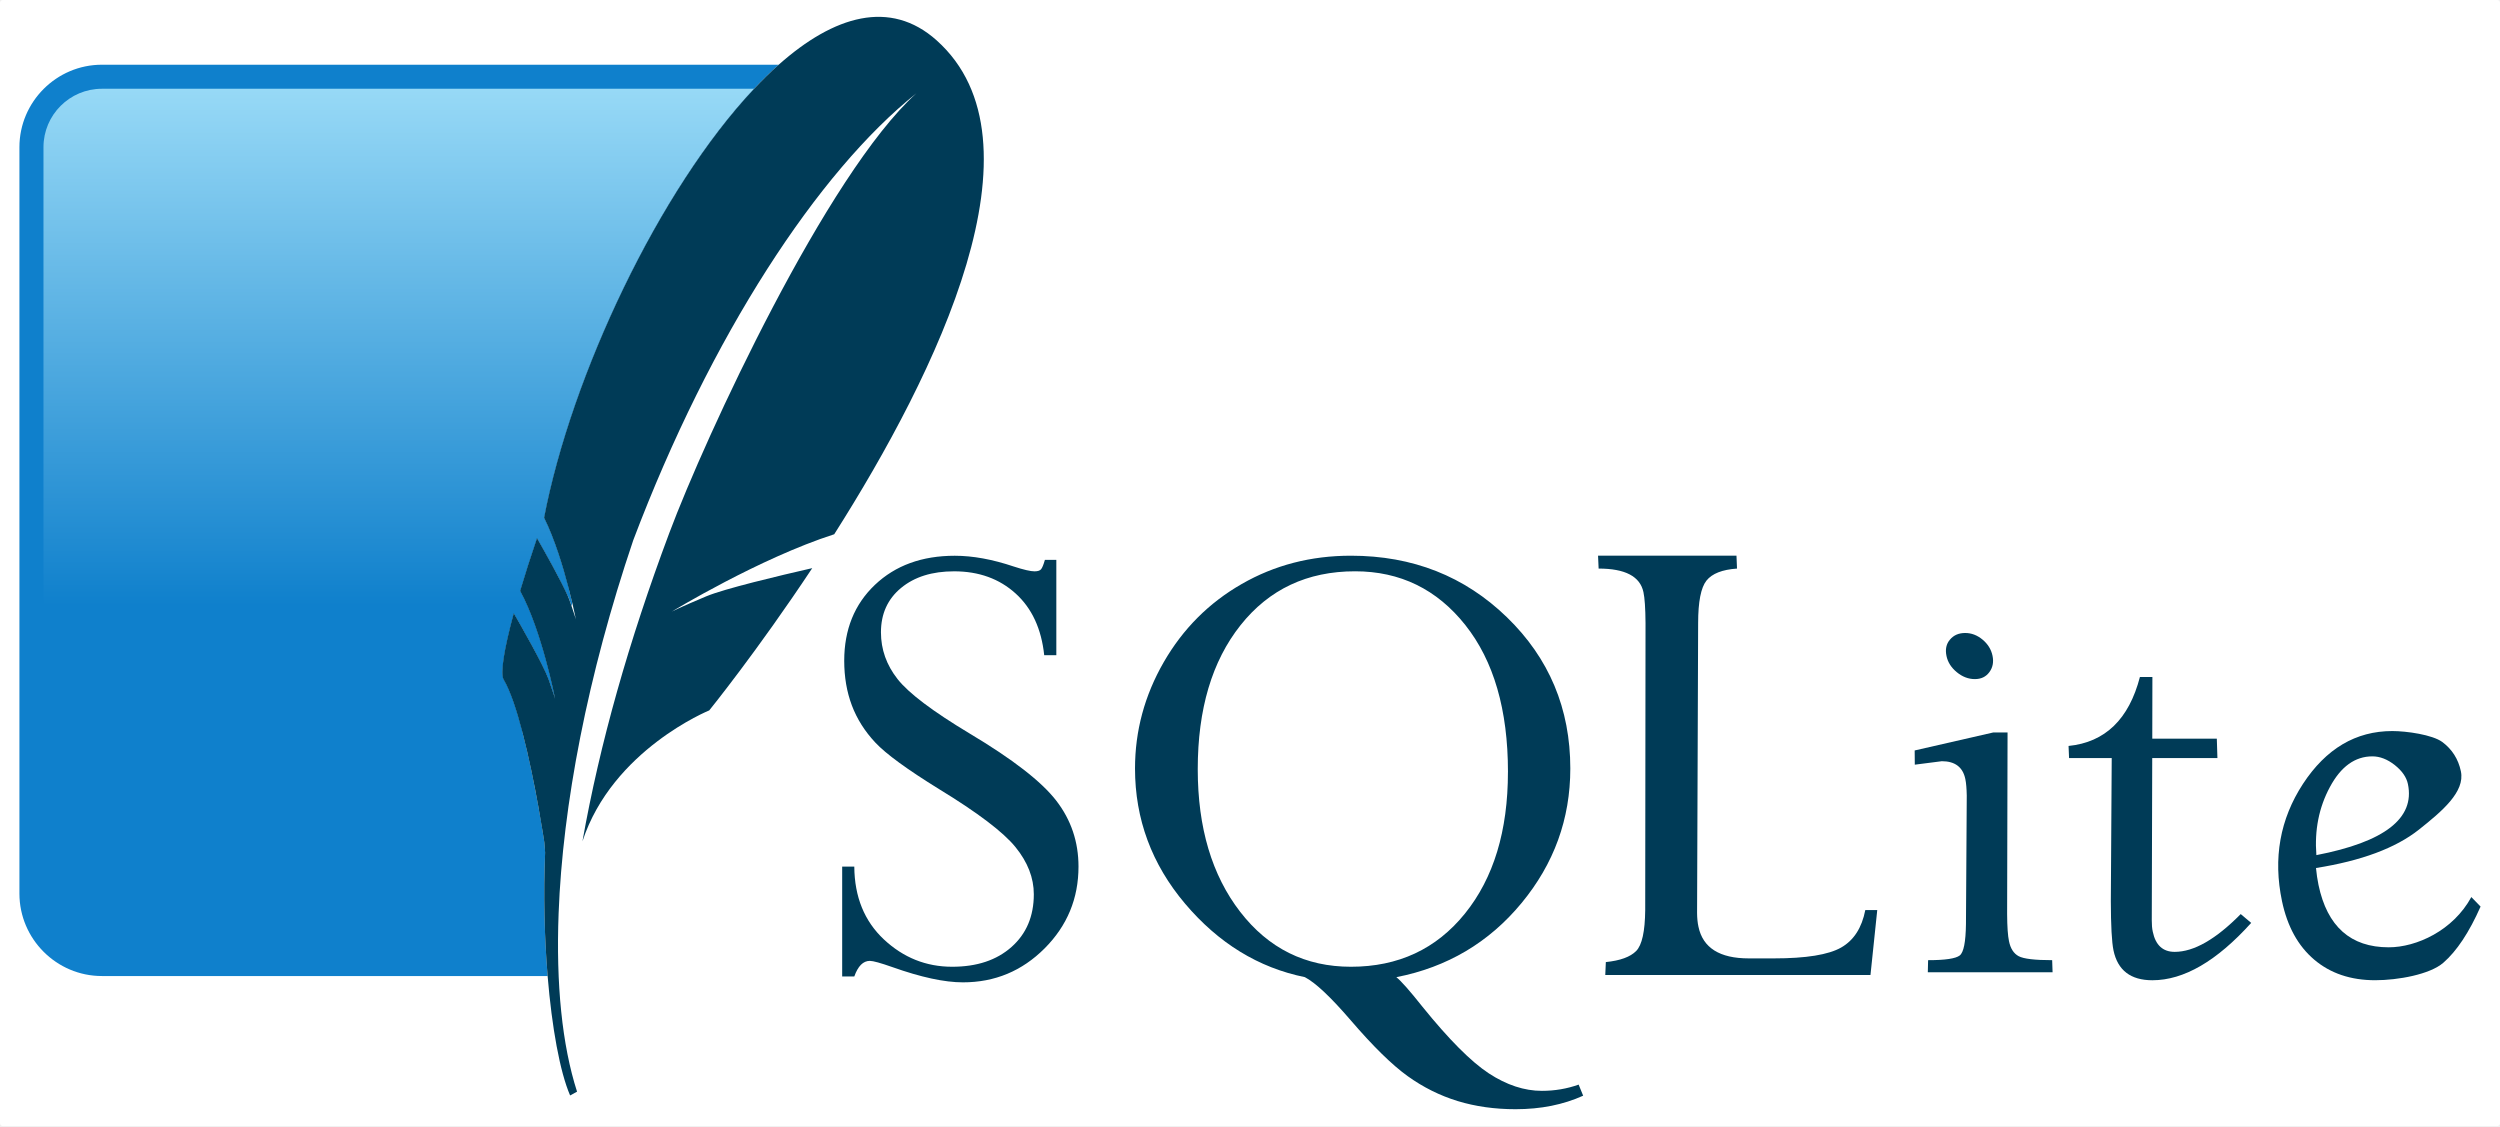
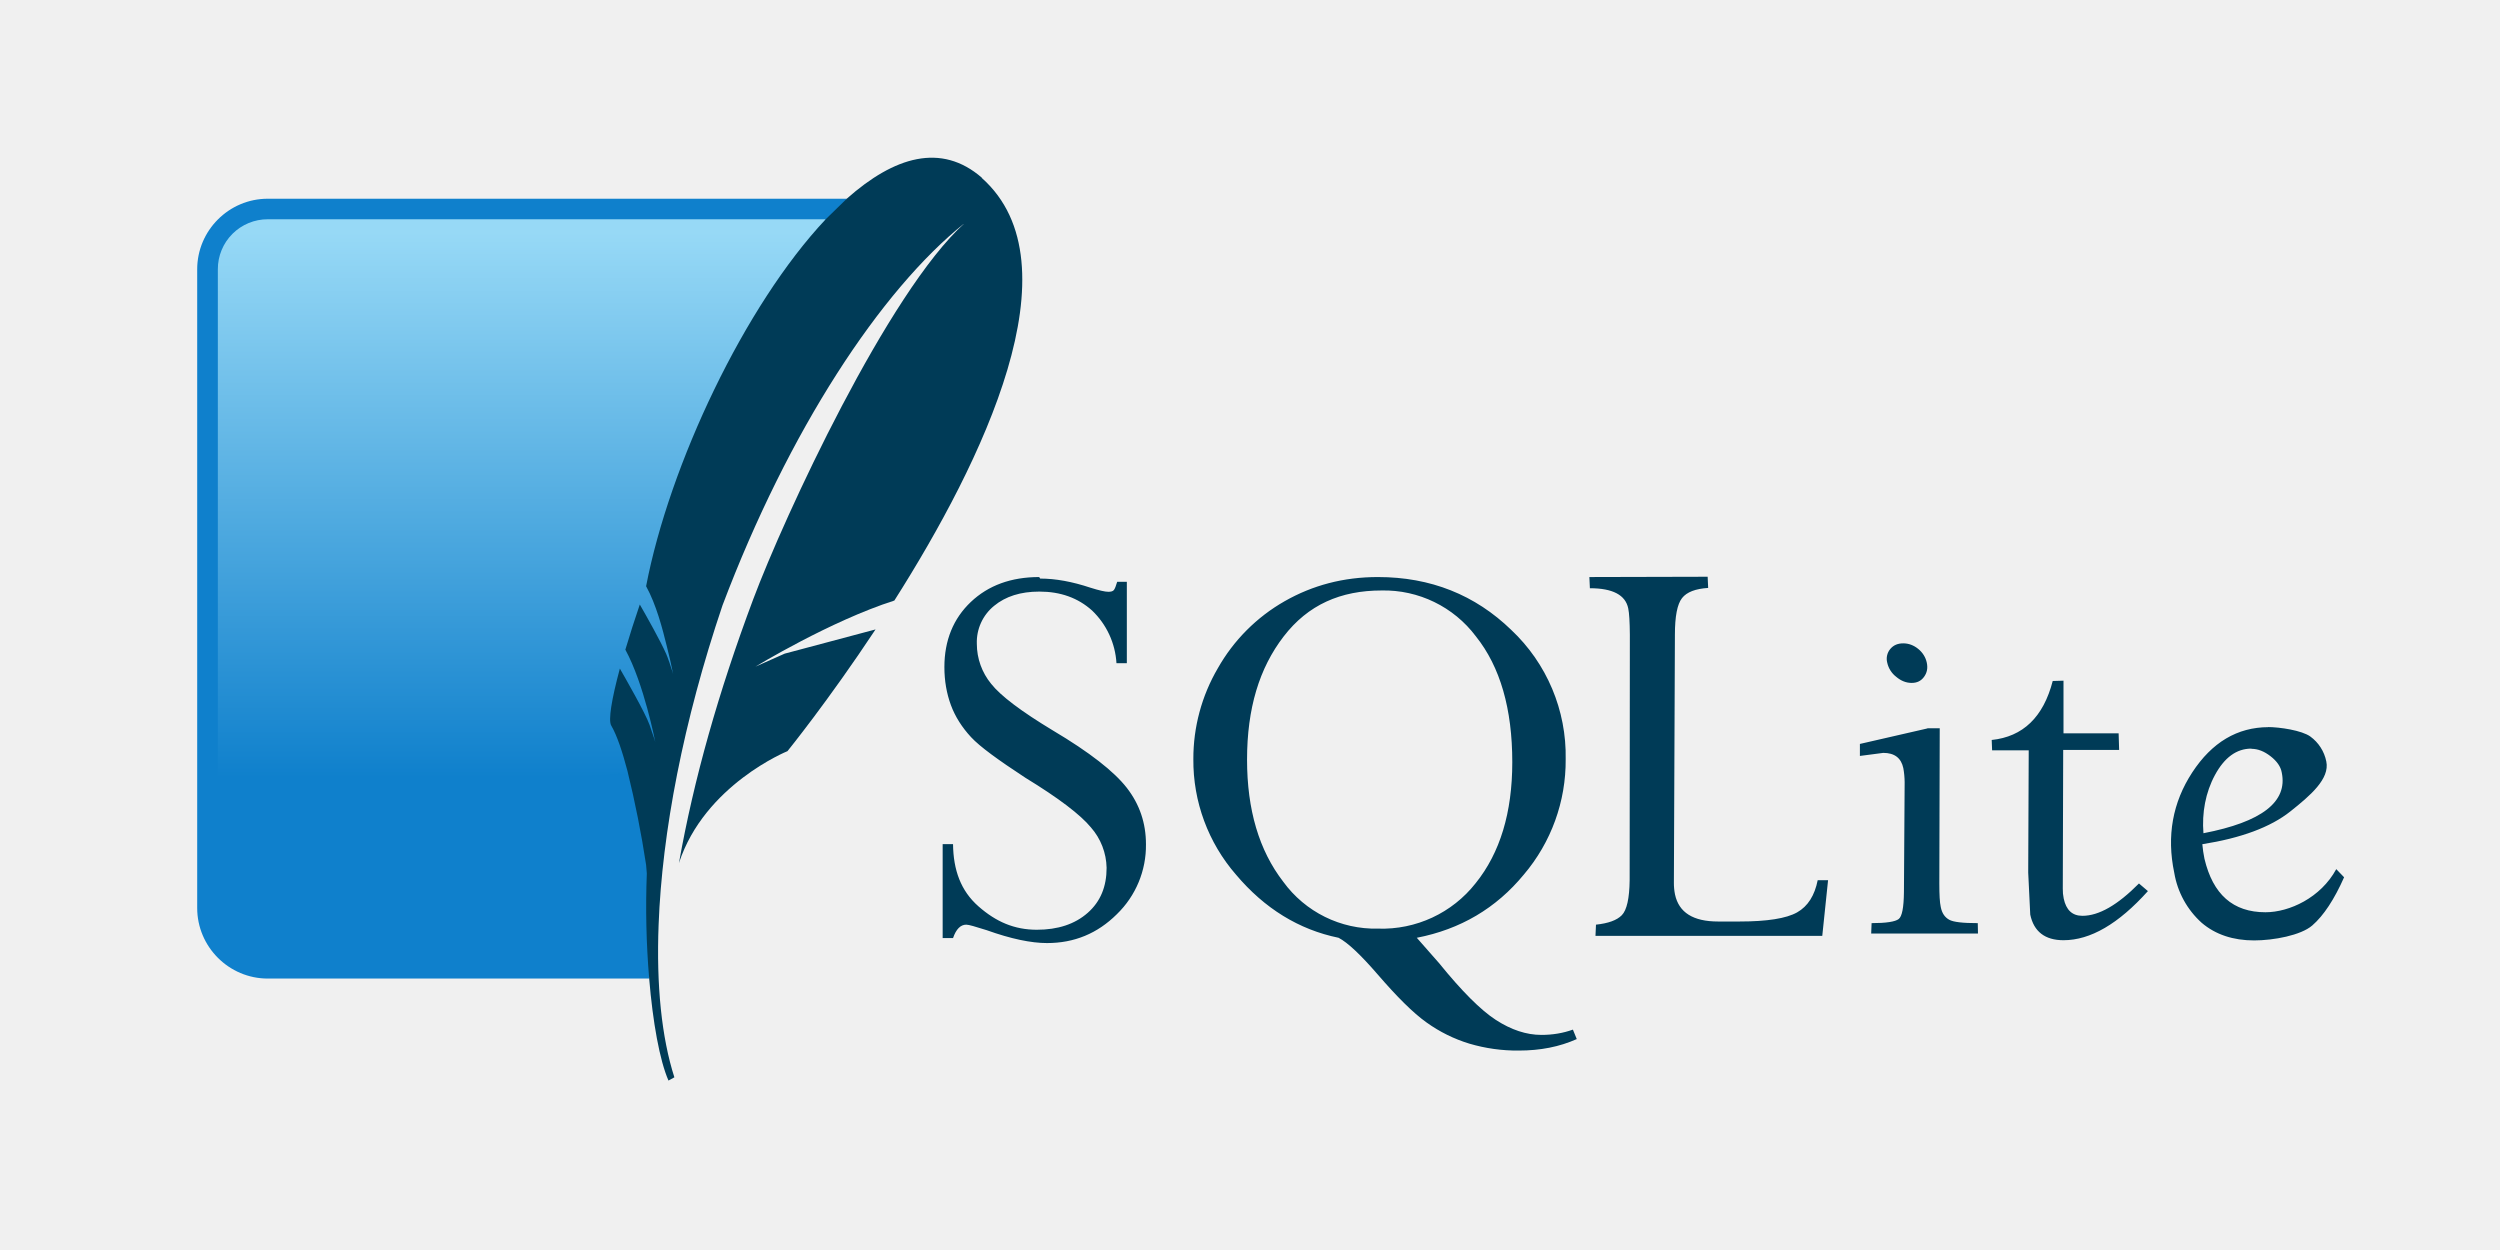
- <svg xmlns="http://www.w3.org/2000/svg" width="103.734mm" height="46.724mm" viewBox="0 0 103.734 46.724" version="1.1" id="svg470">
-   <defs id="defs467">
-     <clipPath clipPathUnits="userSpaceOnUse" id="clipPath41">
-       <path d="m 994.055,997.609 c 6.725,-11.629 35.115,-61.371 40.815,-77.398 6.42,-18.121 7.77,-23.313 7.77,-23.313 0,0 -15.57,80.114 -41.12,126.862 5.6,18.9 12.29,39.79 19.86,62.12 8.85,-15.53 28.96,-51.2 36.23,-68.1 0.27,3.19 0.54,6.38 0.82,9.54 -6.44,24.75 -16.22,57.15 -28.74,82.54 32.14,167.25 135.59,386.25 247.04,504.48 H 509.602 c -37.883,0 -68.711,-30.82 -68.711,-68.71 V 731.789 c 173.738,66.68 383.23,127.633 563.529,125.02 -6.693,25.812 -14.315,49.152 -22.318,62.679 -4.122,6.981 0.449,35.653 11.953,78.121 z" id="path39" />
-     </clipPath>
-     <linearGradient x1="0" y1="0" x2="1" y2="0" gradientUnits="userSpaceOnUse" gradientTransform="matrix(-4.02e-5,-918.907,-918.907,4.02e-5,858.809,1614.34)" spreadMethod="pad" id="linearGradient51">
-       <stop style="stop-opacity:1;stop-color:#97d9f6" offset="0" id="stop43" />
-       <stop style="stop-opacity:1;stop-color:#0f80cc" offset="0.662" id="stop45" />
-       <stop style="stop-opacity:1;stop-color:#0f80cc" offset="0.92" id="stop47" />
-       <stop style="stop-opacity:1;stop-color:#0f80cc" offset="1" id="stop49" />
+ <svg xmlns="http://www.w3.org/2000/svg" width="120" height="60" viewBox="0 0 24.576 12.291" preserveAspectRatio="xMidYMid">
+   <defs>
+     <linearGradient x1="5.586" y1="2.286" x2="5.586" y2="8.117" id="A" gradientUnits="userSpaceOnUse">
+       <stop stop-color="#97d9f6" offset="0%" />
+       <stop stop-color="#0f80cc" offset="92.024%" />
+       <stop stop-color="#0f80cc" offset="100%" />
    </linearGradient>
  </defs>
-   <g id="g337">
-     <rect style="fill:#ffffff;stroke:#ffffff;stroke-width:0.24;stroke-linecap:round;stroke-linejoin:round" id="rect366" width="103.495" height="46.484" x="0.12" y="0.12" ry="0" />
-     <g id="g465" transform="translate(-56.57816,-61.35383)">
-       <path d="m 79.199,96.73 c -0.02,-0.255 -0.032,-0.42 -0.032,-0.42 0,0 -0.772,-5.206 -1.691,-6.76 -0.145,-0.246 0.016,-1.258 0.422,-2.756 0.237,0.41 1.239,2.165 1.44,2.73 0.226,0.639 0.274,0.822 0.274,0.822 0,0 -0.549,-2.826 -1.451,-4.475 0.198,-0.667 0.434,-1.404 0.701,-2.191 0.341,0.599 1.159,2.049 1.339,2.552 0.036,0.103 0.067,0.191 0.095,0.272 0.009,-0.048 0.018,-0.097 0.026,-0.145 -0.206,-0.876 -0.612,-2.399 -1.167,-3.525 1.231,-6.408 5.43,-14.974 9.735,-18.795 H 60.806 c -1.882,0 -3.422,1.54 -3.422,3.422 v 30.97 c 0,1.882 1.54,3.422 3.422,3.422 h 18.496 c -0.133,-1.614 -0.178,-3.4 -0.104,-5.123" style="fill:#0f80cc;fill-opacity:1;fill-rule:nonzero;stroke:none;stroke-width:0.035" id="path21" />
-       <path d="m 99.934,84.585 h 0.475 v 3.955 h -0.503 c -0.115,-1.093 -0.51,-1.947 -1.186,-2.56 -0.677,-0.613 -1.527,-0.92 -2.553,-0.92 -0.912,0 -1.645,0.23 -2.201,0.69 -0.556,0.46 -0.834,1.073 -0.834,1.841 0,0.709 0.23,1.357 0.69,1.941 0.46,0.585 1.457,1.337 2.992,2.259 1.783,1.064 2.981,1.993 3.595,2.789 0.613,0.796 0.92,1.706 0.92,2.732 0,1.323 -0.468,2.454 -1.406,3.394 -0.939,0.94 -2.069,1.409 -3.389,1.409 -0.766,0 -1.742,-0.211 -2.929,-0.633 -0.488,-0.172 -0.799,-0.258 -0.933,-0.258 -0.278,0 -0.493,0.215 -0.646,0.647 h -0.503 v -4.559 h 0.503 c 0.009,1.256 0.419,2.263 1.227,3.021 0.809,0.757 1.753,1.135 2.834,1.135 1.025,0 1.844,-0.272 2.462,-0.82 0.617,-0.547 0.926,-1.276 0.926,-2.188 0,-0.681 -0.254,-1.333 -0.761,-1.957 -0.507,-0.624 -1.567,-1.428 -3.18,-2.412 -1.314,-0.813 -2.192,-1.452 -2.633,-1.923 -0.441,-0.47 -0.766,-0.986 -0.977,-1.547 -0.211,-0.561 -0.316,-1.178 -0.316,-1.848 0,-1.295 0.425,-2.345 1.273,-3.151 0.848,-0.805 1.953,-1.208 3.314,-1.208 0.748,0 1.563,0.149 2.445,0.446 0.412,0.134 0.7,0.201 0.862,0.201 0.135,0 0.226,-0.029 0.273,-0.086 0.049,-0.058 0.102,-0.187 0.159,-0.388" style="fill:#003b57;fill-opacity:1;fill-rule:nonzero;stroke:none;stroke-width:0.035" id="path23" />
-       <path d="m 119.149,93.386 c 0,-2.58 -0.59,-4.611 -1.77,-6.098 -1.18,-1.486 -2.704,-2.229 -4.574,-2.229 -1.984,0 -3.568,0.746 -4.752,2.236 -1.185,1.491 -1.776,3.483 -1.776,5.976 0,2.426 0.587,4.399 1.761,5.918 1.175,1.519 2.706,2.279 4.595,2.279 1.966,0 3.543,-0.736 4.731,-2.207 1.189,-1.472 1.784,-3.43 1.784,-5.874 z m 2.933,12.972 0.187,0.46 c -0.824,0.374 -1.759,0.561 -2.804,0.561 -0.863,0 -1.664,-0.113 -2.402,-0.338 -0.737,-0.226 -1.431,-0.571 -2.078,-1.036 -0.647,-0.465 -1.436,-1.239 -2.366,-2.322 -0.825,-0.959 -1.458,-1.554 -1.898,-1.784 -1.927,-0.392 -3.582,-1.41 -4.969,-3.048 -1.385,-1.639 -2.078,-3.51 -2.078,-5.609 0,-1.563 0.398,-3.034 1.193,-4.415 0.796,-1.381 1.875,-2.462 3.237,-3.242 1.36,-0.782 2.871,-1.173 4.529,-1.173 2.56,0 4.717,0.851 6.472,2.553 1.754,1.701 2.631,3.794 2.631,6.277 0,2.091 -0.675,3.952 -2.027,5.587 -1.352,1.635 -3.083,2.659 -5.191,3.071 0.202,0.162 0.562,0.57 1.079,1.222 1.1,1.362 2.021,2.286 2.758,2.77 0.739,0.483 1.472,0.725 2.201,0.725 0.537,0 1.046,-0.087 1.525,-0.259" style="fill:#003b57;fill-opacity:1;fill-rule:nonzero;stroke:none;stroke-width:0.035" id="path25" />
-       <path d="m 134.472,99.116 -0.281,2.694 h -11.004 l 0.023,-0.536 c 0.597,-0.061 1.015,-0.214 1.258,-0.459 0.243,-0.246 0.367,-0.811 0.376,-1.7 l 0.013,-11.905 c -0.004,-0.622 -0.035,-1.051 -0.086,-1.284 -0.138,-0.654 -0.756,-0.98 -1.86,-0.98 l -0.024,-0.535 h 5.744 l 0.022,0.535 c -0.612,0.042 -1.032,0.207 -1.266,0.497 -0.232,0.291 -0.347,0.881 -0.347,1.768 l -0.044,12.029 c 0.002,0.205 0.019,0.392 0.057,0.566 0.184,0.878 0.881,1.315 2.088,1.315 h 1.037 c 1.342,0 2.273,-0.151 2.798,-0.452 0.524,-0.299 0.857,-0.818 1,-1.553 h 0.496" style="fill:#003b57;fill-opacity:1;fill-rule:nonzero;stroke:none;stroke-width:0.035" id="path27" />
-       <path d="m 138.121,87.619 c 0.26,0 0.499,0.091 0.72,0.274 0.218,0.182 0.361,0.407 0.415,0.675 0.053,0.26 0.009,0.485 -0.133,0.677 -0.142,0.192 -0.341,0.287 -0.601,0.287 -0.268,0 -0.519,-0.096 -0.75,-0.287 -0.233,-0.192 -0.375,-0.417 -0.428,-0.677 -0.055,-0.268 -0.011,-0.493 0.146,-0.675 0.153,-0.183 0.363,-0.274 0.631,-0.274 z m 1.758,4.128 -0.018,7.535 c 0.003,0.527 0.03,0.901 0.077,1.122 0.061,0.307 0.197,0.515 0.401,0.625 0.208,0.111 0.671,0.166 1.391,0.166 l 0.017,0.503 h -5.177 l 0.012,-0.503 c 0.71,0 1.146,-0.066 1.312,-0.195 0.165,-0.129 0.249,-0.563 0.259,-1.301 l 0.033,-5.335 c -0.006,-0.291 -0.024,-0.519 -0.059,-0.684 -0.102,-0.493 -0.427,-0.741 -0.974,-0.741 l -1.123,0.144 -0.005,-0.59 3.263,-0.747 h 0.592" style="fill:#003b57;fill-opacity:1;fill-rule:nonzero;stroke:none;stroke-width:0.035" id="path29" />
-       <path d="m 148.562,92.005 0.025,0.805 h -2.705 l -0.019,6.729 c 0,0.183 0.011,0.341 0.042,0.476 0.115,0.556 0.419,0.835 0.909,0.835 0.797,0 1.707,-0.522 2.74,-1.568 l 0.434,0.366 c -1.43,1.587 -2.797,2.38 -4.1,2.38 -0.901,0 -1.438,-0.412 -1.613,-1.237 -0.072,-0.344 -0.108,-1.026 -0.111,-2.042 l 0.037,-5.94 h -1.77 l -0.021,-0.503 c 1.518,-0.153 2.505,-1.107 2.961,-2.862 h 0.518 l -0.005,2.559 h 2.678" style="fill:#003b57;fill-opacity:1;fill-rule:nonzero;stroke:none;stroke-width:0.035" id="path31" />
-       <path d="m 152.693,96.836 c 2.83,-0.546 4.094,-1.528 3.799,-2.946 -0.06,-0.289 -0.245,-0.552 -0.547,-0.792 -0.307,-0.24 -0.614,-0.36 -0.929,-0.36 -0.719,0 -1.308,0.424 -1.762,1.273 -0.457,0.849 -0.642,1.791 -0.561,2.825 z m -0.016,0.533 c 0.024,0.249 0.058,0.484 0.104,0.704 0.361,1.725 1.333,2.588 2.914,2.588 1.15,0 2.673,-0.694 3.428,-2.085 l 0.383,0.395 c -0.474,1.072 -0.99,1.849 -1.547,2.332 -0.555,0.483 -1.877,0.724 -2.824,0.724 -1.018,0 -1.862,-0.285 -2.533,-0.855 -0.672,-0.571 -1.114,-1.378 -1.335,-2.423 -0.375,-1.784 -0.084,-3.405 0.869,-4.868 0.958,-1.461 2.191,-2.193 3.706,-2.193 0.596,0 1.665,0.152 2.076,0.454 0.405,0.302 0.664,0.707 0.771,1.215 0.18,0.854 -0.784,1.661 -1.745,2.424 -0.962,0.762 -2.387,1.292 -4.268,1.59" style="fill:#003b57;fill-opacity:1;fill-rule:nonzero;stroke:none;stroke-width:0.035" id="path33" />
-       <g id="g37" clip-path="url(#clipPath41)" transform="matrix(0.03527778,0,0,-0.03527778,42.82856,121.9872)">
-         <path d="m 994.055,997.609 c 6.725,-11.629 35.115,-61.371 40.815,-77.398 6.42,-18.121 7.77,-23.313 7.77,-23.313 0,0 -15.57,80.114 -41.12,126.862 5.6,18.9 12.29,39.79 19.86,62.12 8.85,-15.53 28.96,-51.2 36.23,-68.1 0.27,3.19 0.54,6.38 0.82,9.54 -6.44,24.75 -16.22,57.15 -28.74,82.54 32.14,167.25 135.59,386.25 247.04,504.48 H 509.602 c -37.883,0 -68.711,-30.82 -68.711,-68.71 V 731.789 c 173.738,66.68 383.23,127.633 563.529,125.02 -6.693,25.812 -14.315,49.152 -22.318,62.679 -4.122,6.981 0.449,35.653 11.953,78.121" style="fill:url(#linearGradient51);fill-opacity:1;fill-rule:nonzero;stroke:none" id="path53" />
-       </g>
-       <path d="m 95.439,63.025 c -1.923,-1.715 -4.252,-1.026 -6.55,1.014 -0.341,0.303 -0.682,0.639 -1.02,0.998 -3.932,4.171 -7.581,11.897 -8.715,17.797 0.442,0.896 0.787,2.039 1.014,2.912 0.058,0.224 0.111,0.434 0.153,0.613 0.1,0.423 0.153,0.698 0.153,0.698 0,0 -0.035,-0.133 -0.18,-0.553 -0.028,-0.08 -0.058,-0.168 -0.095,-0.272 -0.016,-0.043 -0.037,-0.095 -0.061,-0.15 -0.256,-0.596 -0.966,-1.855 -1.278,-2.402 -0.267,0.788 -0.503,1.525 -0.701,2.191 0.901,1.649 1.451,4.475 1.451,4.475 0,0 -0.048,-0.183 -0.274,-0.822 -0.201,-0.565 -1.203,-2.32 -1.44,-2.73 -0.406,1.498 -0.567,2.51 -0.422,2.756 0.282,0.477 0.551,1.301 0.787,2.211 0.533,2.051 0.904,4.549 0.904,4.549 0,0 0.012,0.165 0.032,0.42 -0.074,1.723 -0.03,3.509 0.104,5.123 0.177,2.137 0.509,3.973 0.933,4.955 l 0.288,-0.157 c -0.623,-1.936 -0.876,-4.473 -0.765,-7.398 0.168,-4.472 1.197,-9.865 3.098,-15.486 3.212,-8.485 7.669,-15.293 11.749,-18.544 -3.718,3.358 -8.75,14.226 -10.256,18.251 -1.687,4.507 -2.882,8.737 -3.602,12.789 1.243,-3.799 5.261,-5.432 5.261,-5.432 0,0 1.971,-2.431 4.274,-5.903 -1.38,0.315 -3.645,0.853 -4.404,1.172 -1.119,0.47 -1.421,0.63 -1.421,0.63 0,0 3.626,-2.208 6.737,-3.208 4.278,-6.738 8.939,-16.31 4.245,-20.497" style="fill:#003b57;fill-opacity:1;fill-rule:nonzero;stroke:none;stroke-width:0.035" id="path55" />
-     </g>
-   </g>
+   <path d="M10.215 5.674c-.276 0-.5.082-.672.245s-.26.378-.26.64c0 .136.022.26.064.374s.11.22.198.315.268.225.535.4c.327.2.54.362.644.488a.62.62 0 0 1 .154.397c0 .185-.06.332-.186.443s-.293.166-.5.166c-.22 0-.4-.077-.574-.23s-.247-.357-.25-.612h-.102v.924h.102c.03-.088.074-.132.13-.132.027 0 .09.02.2.054.24.086.438.127.594.127.268 0 .496-.094.687-.284a.94.94 0 0 0 .286-.688c0-.208-.063-.393-.188-.554s-.366-.35-.728-.565c-.31-.187-.513-.34-.606-.458a.62.62 0 0 1-.141-.393.46.46 0 0 1 .17-.374c.113-.093.26-.14.445-.14.208 0 .38.062.518.186a.78.78 0 0 1 .24.518h.102v-.8h-.095c-.012.04-.022.067-.032.08s-.028.018-.055.018c-.033 0-.092-.014-.175-.04-.18-.06-.344-.09-.495-.09zm3.33 0c-.336 0-.64.08-.917.238a1.75 1.75 0 0 0-.656.658 1.76 1.76 0 0 0-.241.894 1.71 1.71 0 0 0 .42 1.137c.28.332.618.54 1.008.62.09.047.217.167.384.36.19.22.348.378.48.472a1.44 1.44 0 0 0 .422.209 1.66 1.66 0 0 0 .486.068c.212 0 .4-.037.57-.113l-.038-.093c-.097.035-.2.052-.31.052-.148 0-.297-.05-.447-.147s-.337-.285-.56-.56l-.218-.248c.428-.083.78-.29 1.053-.622a1.73 1.73 0 0 0 .411-1.134 1.7 1.7 0 0 0-.535-1.271c-.356-.345-.793-.52-1.312-.52zm2.08 0l.005.11c.224 0 .35.066.377.198.01.047.015.135.016.26l-.002 2.412c-.002.18-.028.295-.077.345s-.133.08-.254.093l-.005.11h2.23l.057-.547h-.102c-.03.15-.096.256-.202.316s-.295.09-.567.09h-.21c-.245 0-.386-.088-.424-.266a.56.56 0 0 1-.011-.114l.01-2.44c0-.18.023-.3.07-.36s.133-.092.257-.1l-.005-.11zm-2.044.132a1.13 1.13 0 0 1 .928.451c.24.3.358.714.358 1.237 0 .496-.12.892-.36 1.19a1.17 1.17 0 0 1-.96.447 1.12 1.12 0 0 1-.932-.461c-.238-.308-.356-.708-.356-1.2 0-.505.12-.9.36-1.212s.56-.452.964-.452zm5.13.52c-.054 0-.096.018-.127.055a.15.15 0 0 0-.03.136.24.24 0 0 0 .088.138c.047.04.098.06.152.06s.093-.02.122-.06.038-.085.027-.138-.04-.1-.084-.136-.094-.055-.147-.055zm1.47.37c-.092.356-.293.548-.6.58l.004.102h.36L19.94 8.58l.02.413c.035.167.145.252.327.252.264 0 .54-.16.83-.483l-.088-.075c-.21.212-.394.318-.556.318-.1 0-.16-.057-.184-.17a.43.43 0 0 1-.009-.097l.004-1.364h.55l-.005-.163h-.542v-.518zm2.122.454c-.307 0-.557.15-.75.445s-.253.625-.177.987a.85.85 0 0 0 .27.492c.136.116.31.173.515.173.192 0 .46-.05.572-.147s.217-.257.313-.474l-.077-.08c-.153.282-.462.424-.696.424-.32 0-.517-.176-.6-.526a1.279 1.279 0 0 1-.021-.143c.38-.06.67-.167.865-.322s.39-.32.354-.492a.4.4 0 0 0-.157-.245c-.083-.06-.3-.093-.42-.093zm-3.356.013l-.662.152v.118l.23-.03c.11 0 .176.05.197.15a.81.81 0 0 1 .013.139l-.007 1.082c-.002.15-.018.237-.052.263s-.123.04-.266.04l-.004.102h1.05l-.002-.102c-.146 0-.24-.01-.282-.034s-.07-.063-.082-.125c-.01-.045-.014-.122-.014-.23l.004-1.527h-.12zm3.188.2c.064 0 .126.025.188.073s.1.102.11.16c.06.288-.195.486-.77.597-.016-.2.02-.4.113-.572s.212-.26.358-.26z" fill="#003b57" />
+   <path d="M8.324 1.954H2.63c-.382 0-.694.312-.694.694v6.28c0 .382.312.694.694.694h3.75c-.043-1.866.595-5.487 1.944-7.666z" fill="#0f80cc" />
+   <path d="M8.117 2.156H2.63a.49.49 0 0 0-.491.491v5.82c1.243-.477 3.107-.888 4.397-.87.26-1.355 1.02-4 1.58-5.442z" fill="url(#A)" />
+   <path d="M9.652 1.748c-.4-.348-.862-.208-1.328.205l-.207.202C7.32 3.002 6.58 4.568 6.35 5.764c.1.182.16.413.206.6l.03.124.03.14s-.007-.027-.036-.112l-.02-.055a.638.638 0 0 0-.012-.03c-.052-.12-.196-.376-.26-.487a12.165 12.165 0 0 0-.142.444c.183.334.294.907.294.907s-.01-.037-.056-.167c-.04-.115-.244-.47-.292-.554-.082.304-.115.51-.085.56.057.097.112.264.16.448a10.41 10.41 0 0 1 .183.922l.007.085A8.46 8.46 0 0 0 6.38 9.62c.036.433.103.805.19 1.005l.058-.032c-.126-.392-.178-.907-.155-1.5.034-.907.243-2 .628-3.14.65-1.72 1.555-3.1 2.382-3.76-.754.68-1.774 2.884-2.08 3.7-.342.914-.584 1.77-.73 2.593.252-.77 1.067-1.1 1.067-1.1s.4-.493.866-1.197l-.893.238-.288.128s.735-.448 1.366-.65c.867-1.366 1.812-3.307.86-4.155" fill="#003b57" />
</svg>
